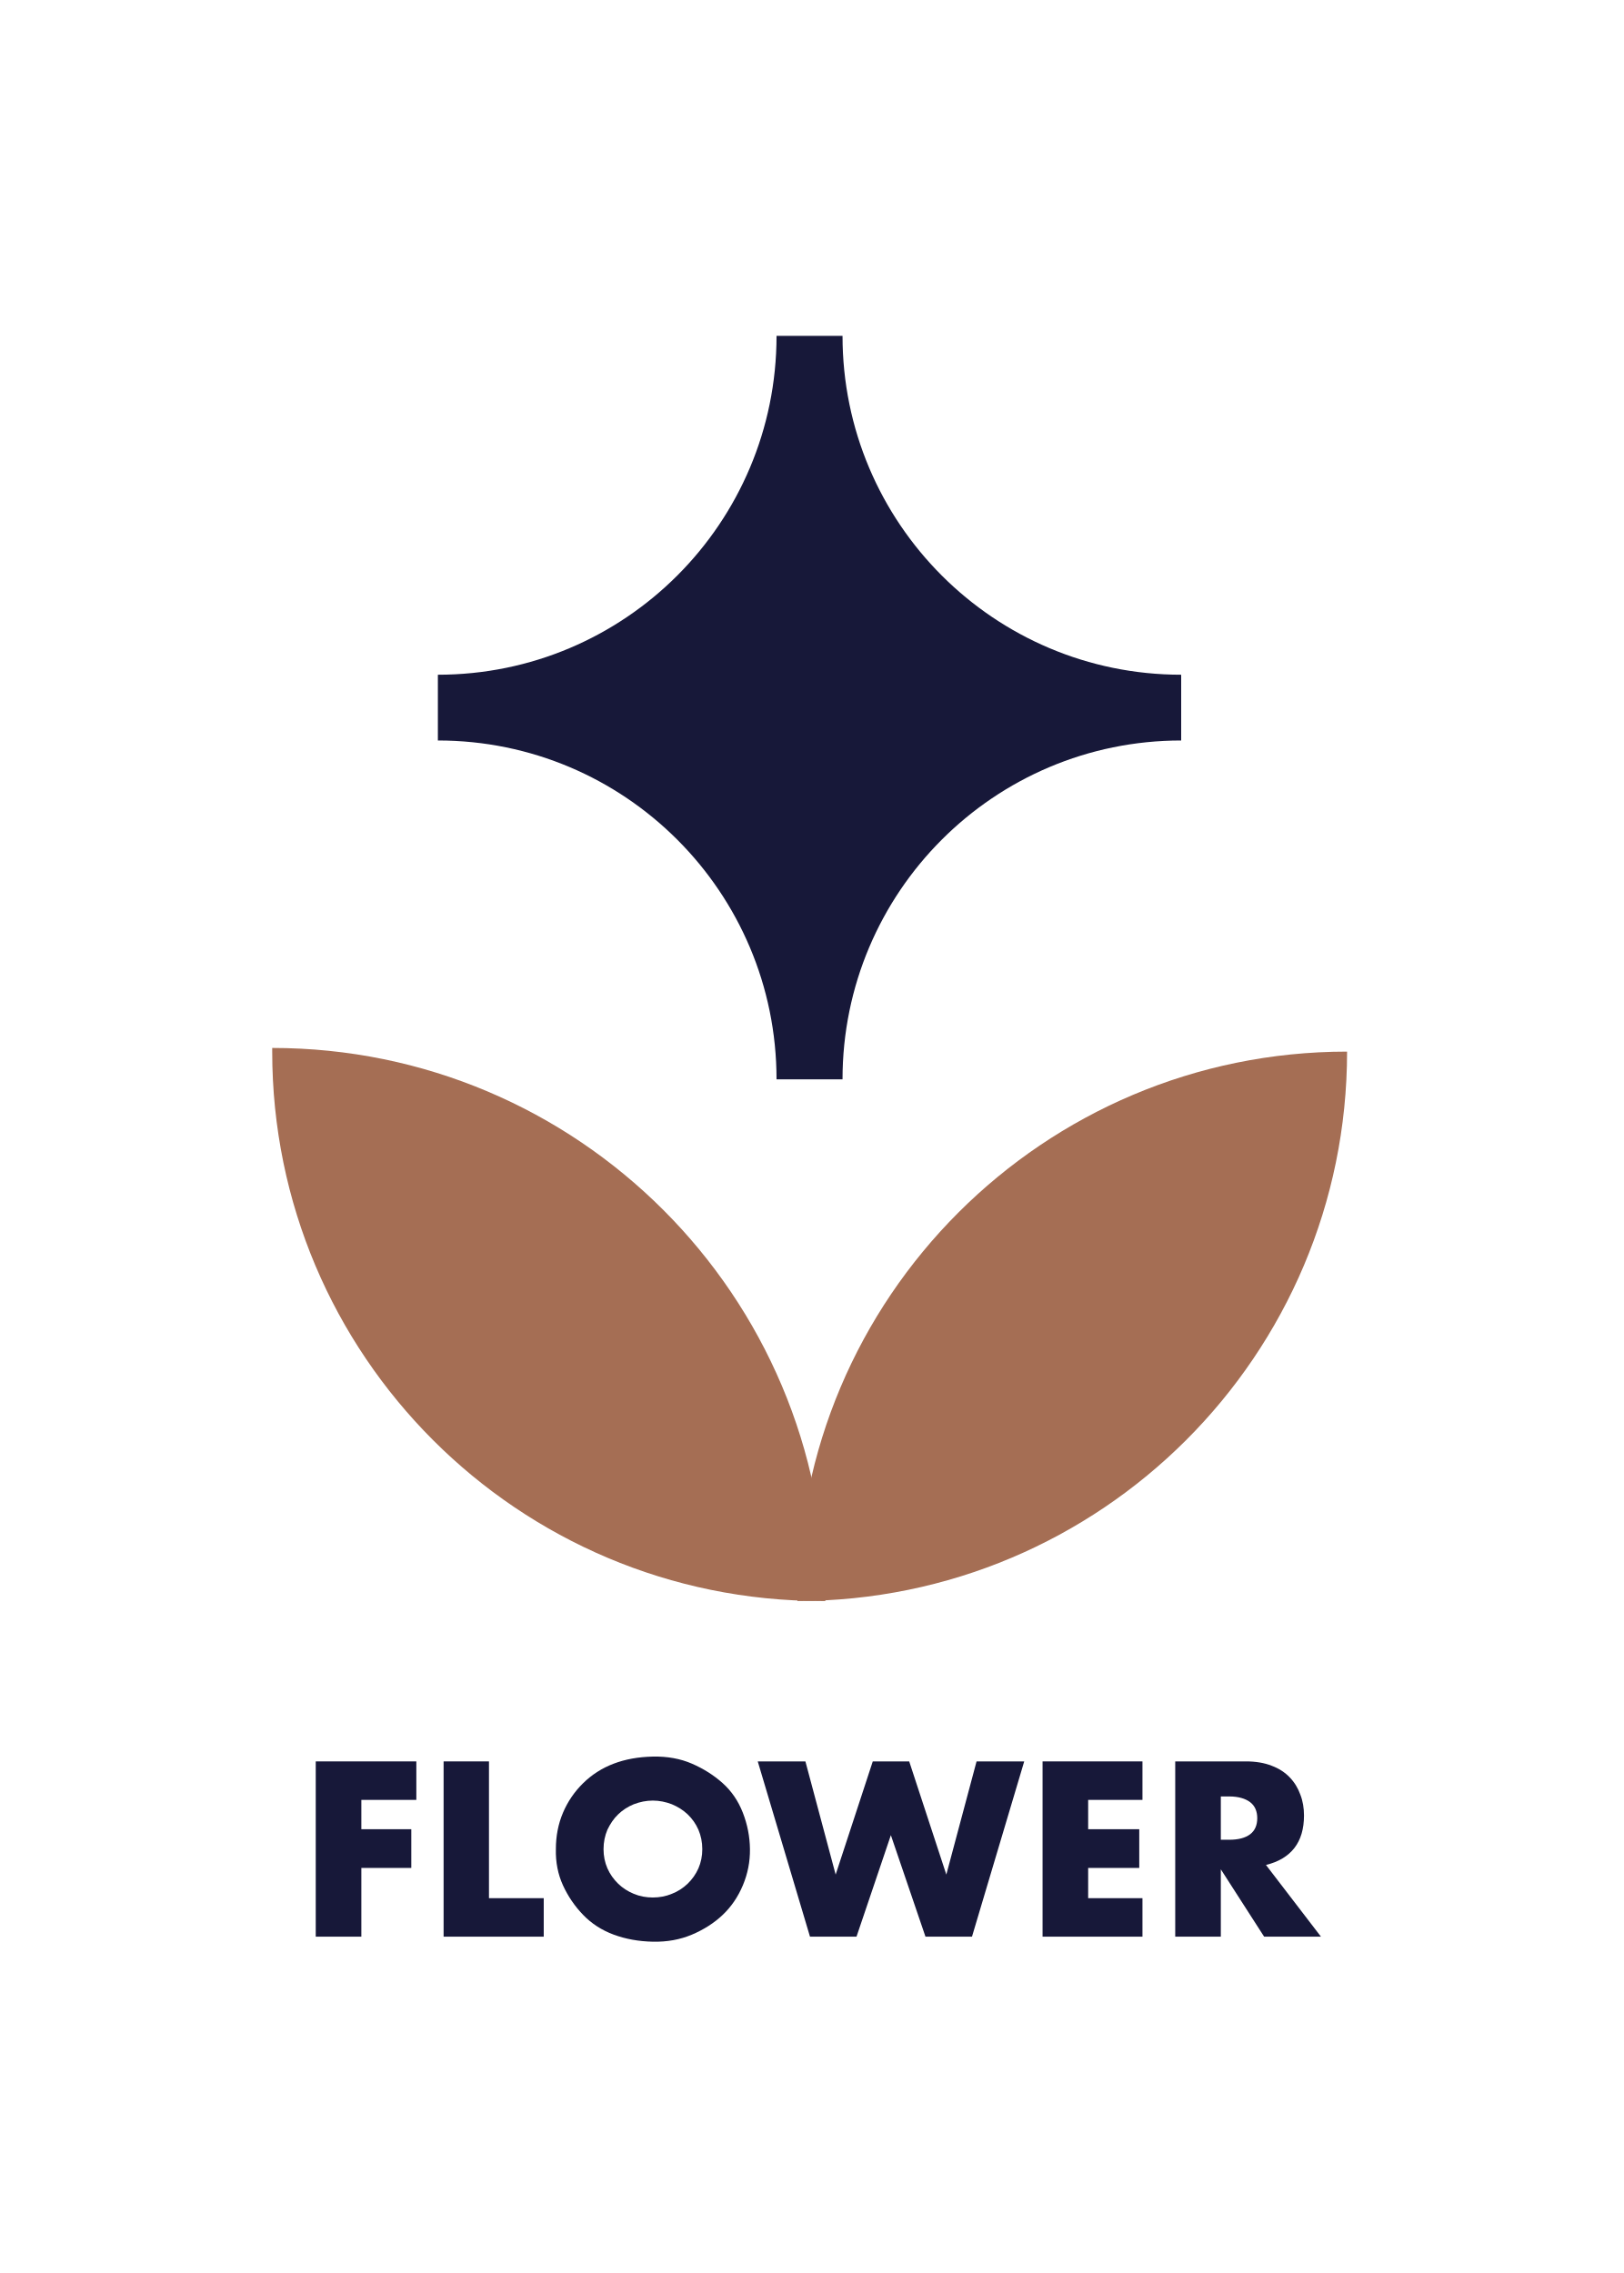
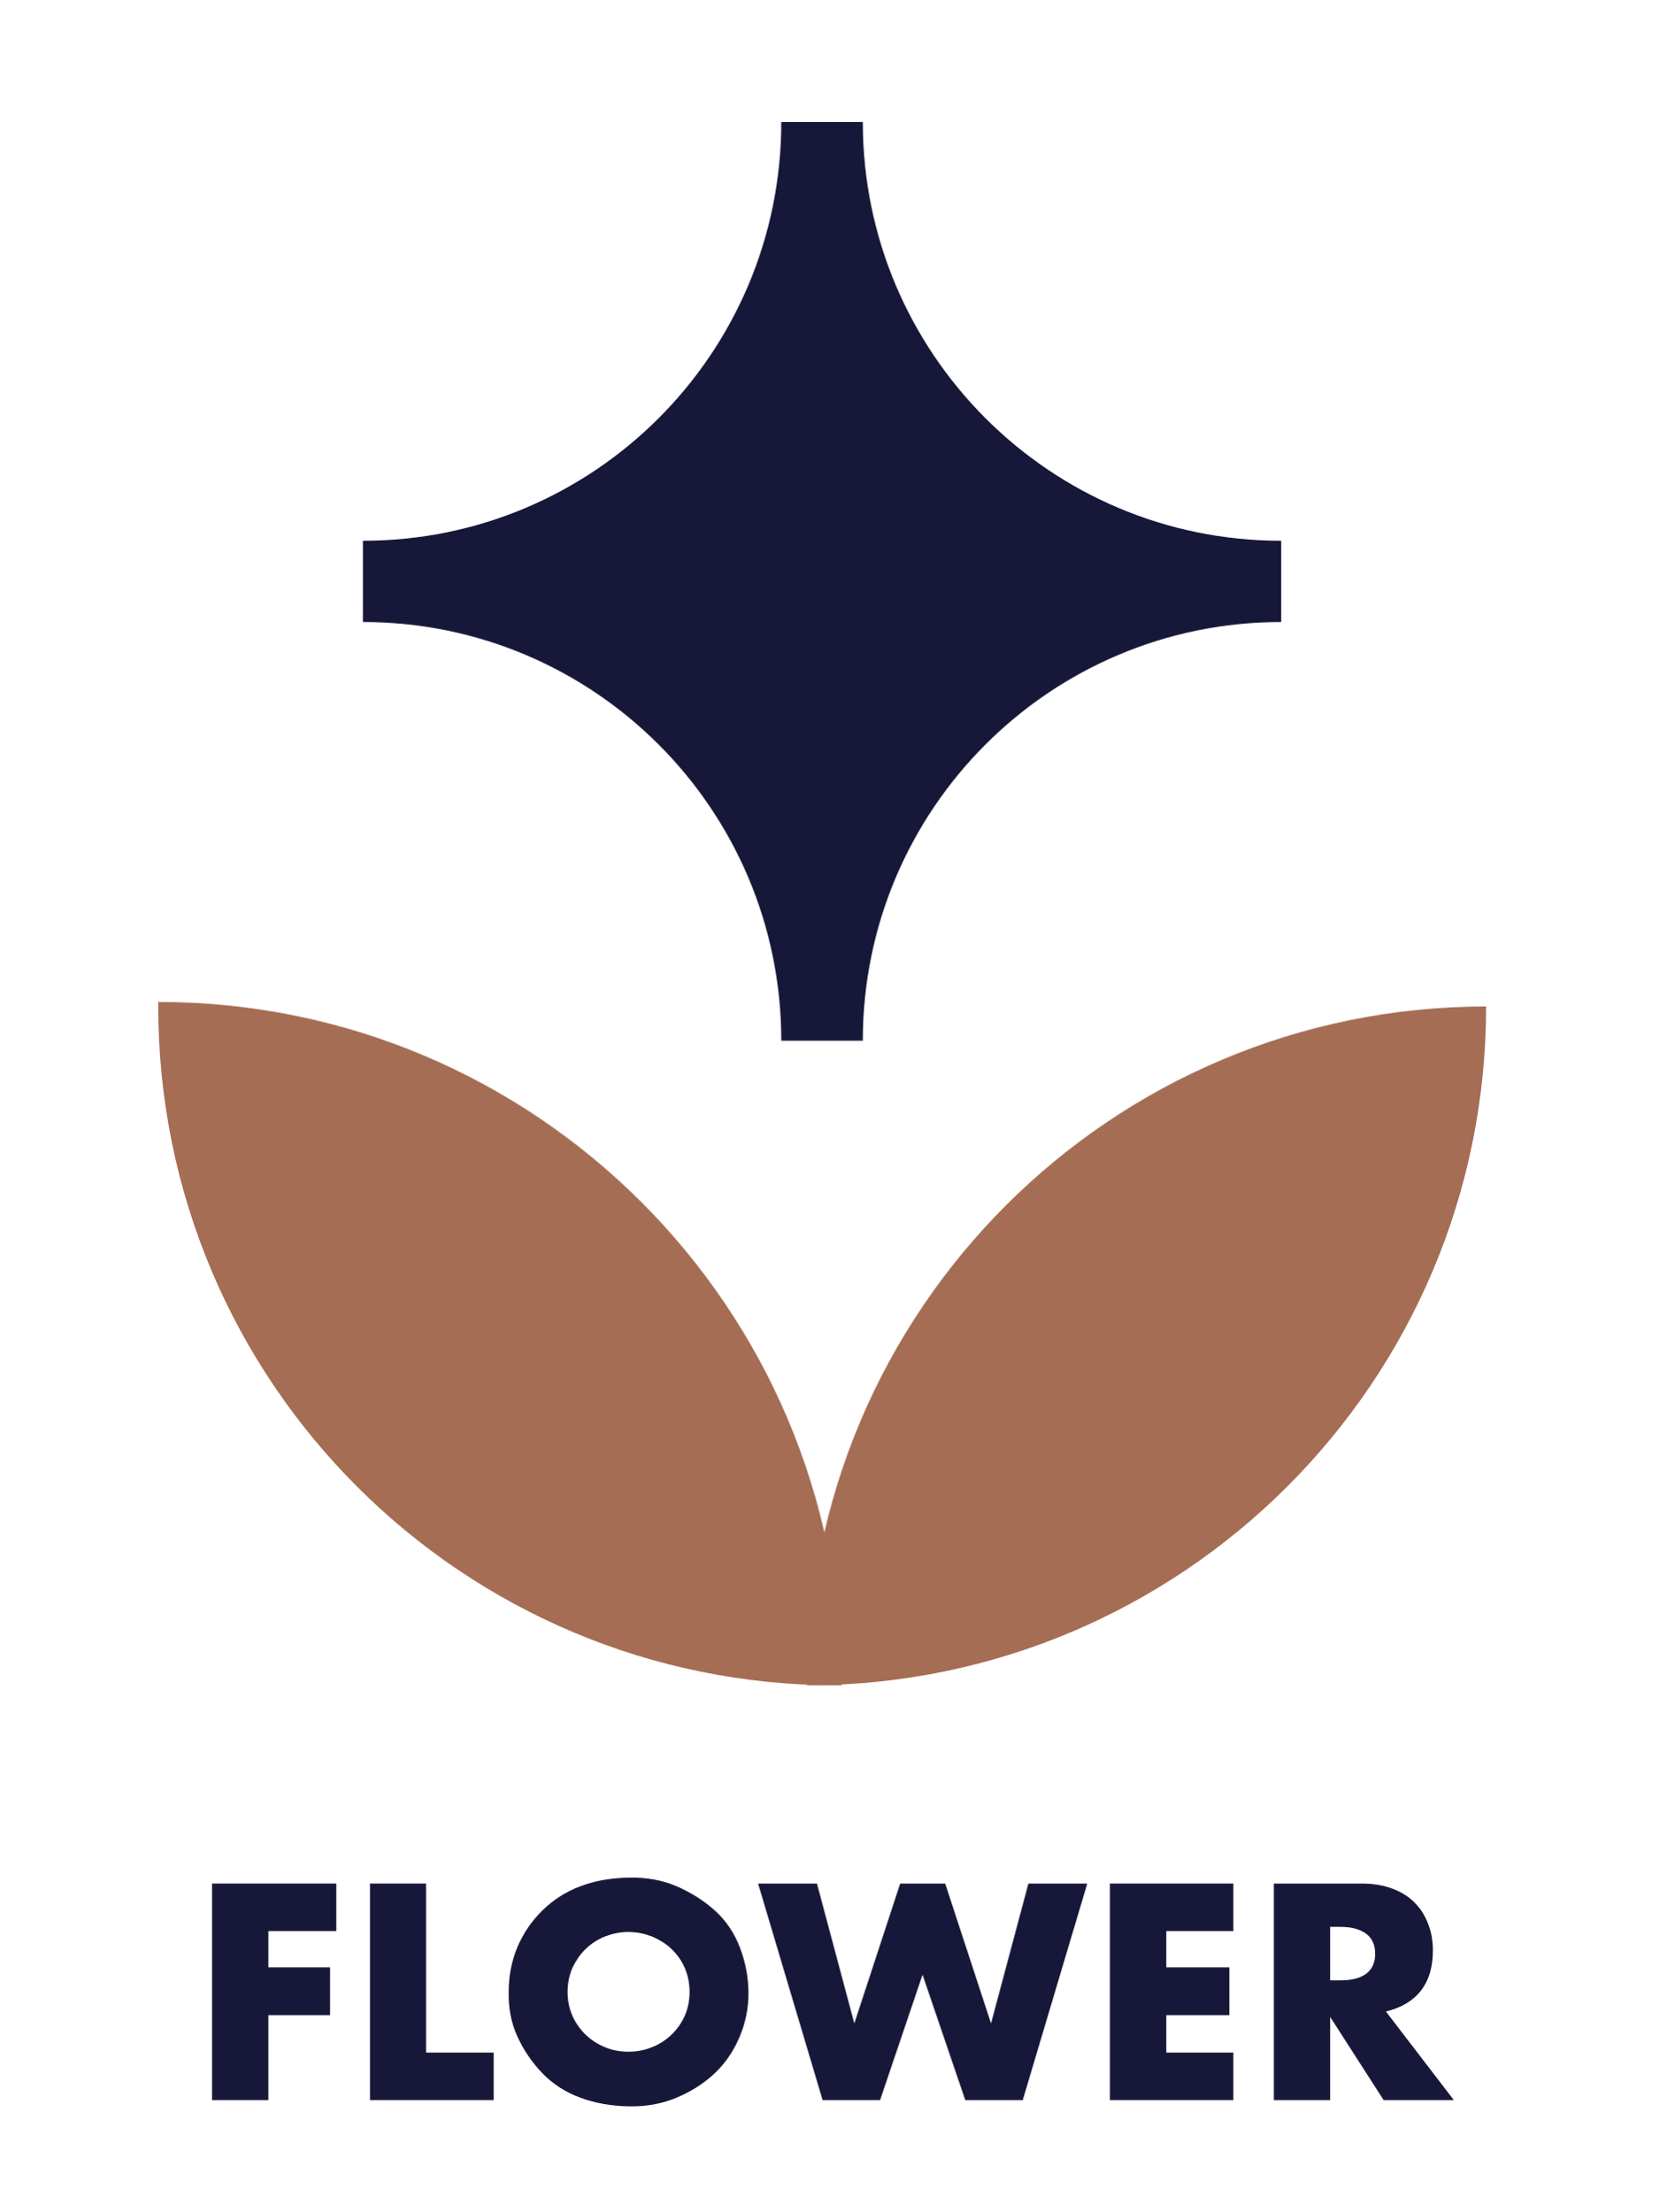
- <svg xmlns="http://www.w3.org/2000/svg" id="Flowers" viewBox="0 0 70.87 99.21">
+ <svg xmlns="http://www.w3.org/2000/svg" id="Flowers" viewBox="6.29 10.35 58.6 78.1">
  <defs>
    <style>
      .cls-1 {
        fill: #a56e54;
      }

      .cls-2 {
        fill: #171839;
      }
    </style>
  </defs>
  <g>
    <path class="cls-2" d="M18.17,78.56h-2.4v1.28h2.18v1.69h-2.18v3h-1.99v-7.65h4.39V78.56Z" />
    <path class="cls-2" d="M21.34,76.88v5.97h2.39v1.68h-4.37v-7.65H21.34Z" />
    <path class="cls-2" d="M24.26,80.71q0-.86.31-1.59t.88-1.29,1.33-.85,1.71-.31,1.71.31,1.34.85.88,1.29.31,1.59-.31,1.58-.88,1.29-1.34.86-1.71.31-1.71-.31-1.33-.86-.88-1.29T24.26,80.71ZM26.34,80.71q0,.45.17.84.17.38.47.67.29.28.68.44c.26.11.54.16.83.16s.57-.05.83-.16c.26-.1.49-.25.69-.44q.3-.29.47-.67.17-.39.17-.84c0-.31-.06-.59-.17-.85-.11-.25-.27-.48-.47-.67-.2-.19-.43-.33-.69-.44-.26-.1-.54-.16-.83-.16s-.57.06-.83.16q-.39.16-.68.44c-.2.19-.35.42-.47.67C26.4,80.12,26.34,80.4,26.34,80.71Z" />
    <path class="cls-2" d="M35.15,76.88l1.32,4.94,1.62-4.94h1.59l1.62,4.94,1.32-4.94h2.08l-2.28,7.65h-2.03l-1.51-4.43-1.5,4.43h-2.03l-2.28-7.65H35.15Z" />
    <path class="cls-2" d="M49.86,78.56h-2.37v1.28h2.23v1.69h-2.23v1.32h2.37v1.68h-4.36v-7.65h4.36V78.56Z" />
    <path class="cls-2" d="M57.65,84.53h-2.48l-1.89-2.94v2.94h-1.99v-7.65h3.09q.64,0,1.12.19c.32.12.58.29.79.51s.36.47.46.75c.11.28.16.59.16.91q0,.88-.42,1.42t-1.24.74L57.65,84.53ZM53.28,80.3h.37c.39,0,.7-.08.91-.24s.31-.4.31-.7-.1-.54-.31-.7-.52-.25-.91-.25h-.37V80.3Z" />
  </g>
  <path class="cls-1" d="M11.88,45.9v-.16c13.33,0,24.14,10.81,24.14,24.14h-.16C22.61,69.88,11.88,59.15,11.88,45.9Z" />
  <path class="cls-1" d="M34.8,69.88h0c0-13.24,10.74-23.98,23.99-23.98h0C58.79,59.15,48.05,69.88,34.8,69.88Z" />
  <path class="cls-2" d="M36.77,47.11h-2.88c0-8.17-6.62-14.79-14.78-14.79v-2.87c8.16,0,14.78-6.62,14.78-14.79h2.88c0,8.17,6.62,14.79,14.78,14.79v2.87C43.39,32.32,36.77,38.94,36.77,47.11Z" />
</svg>
